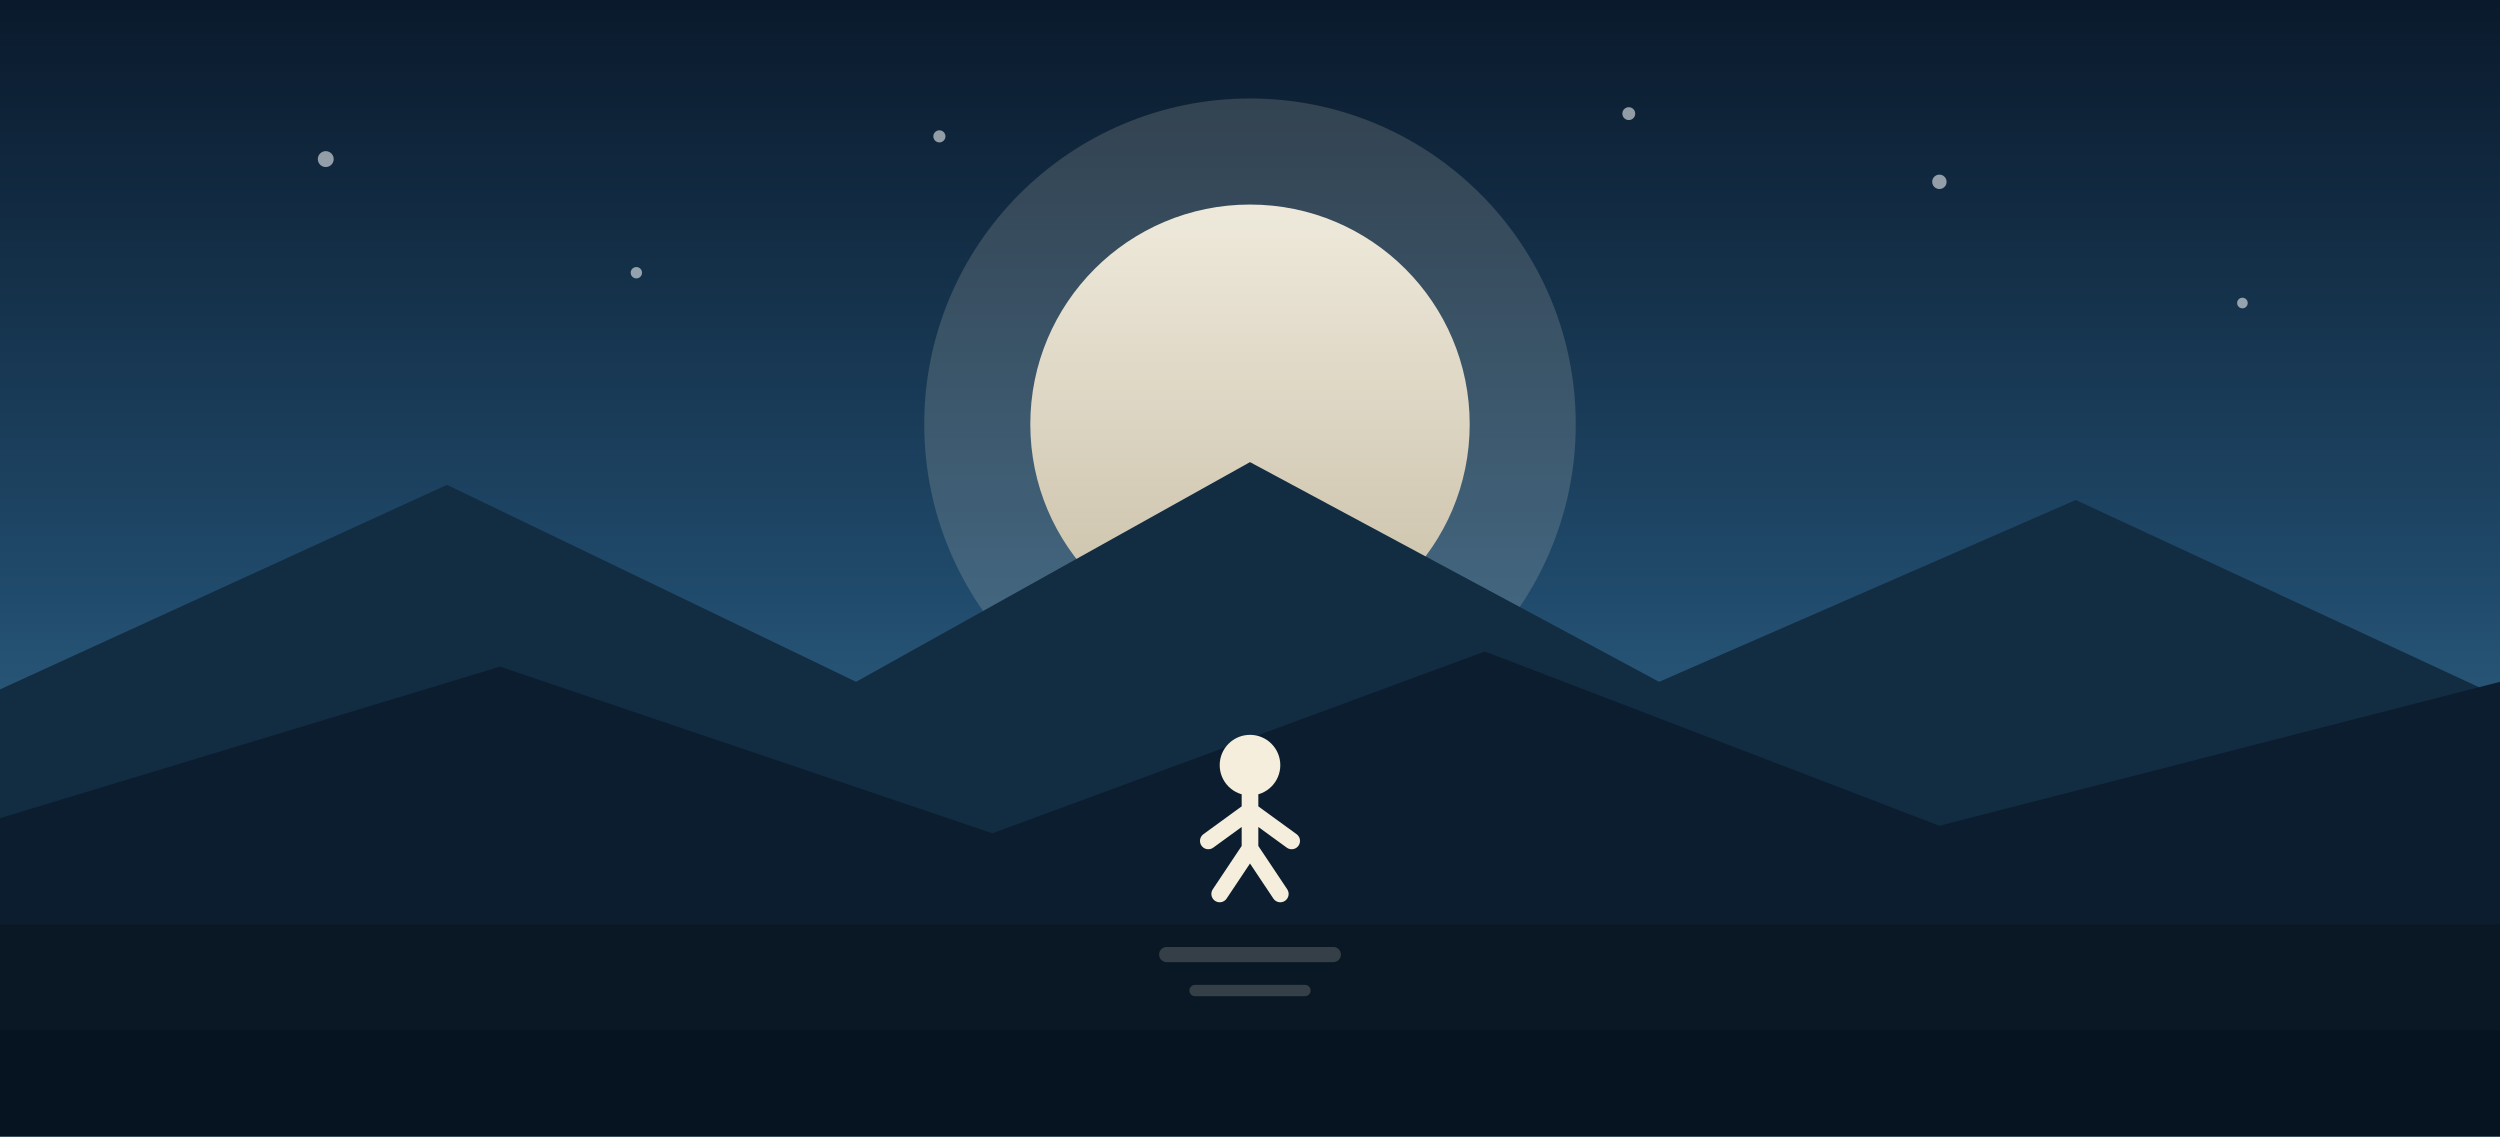
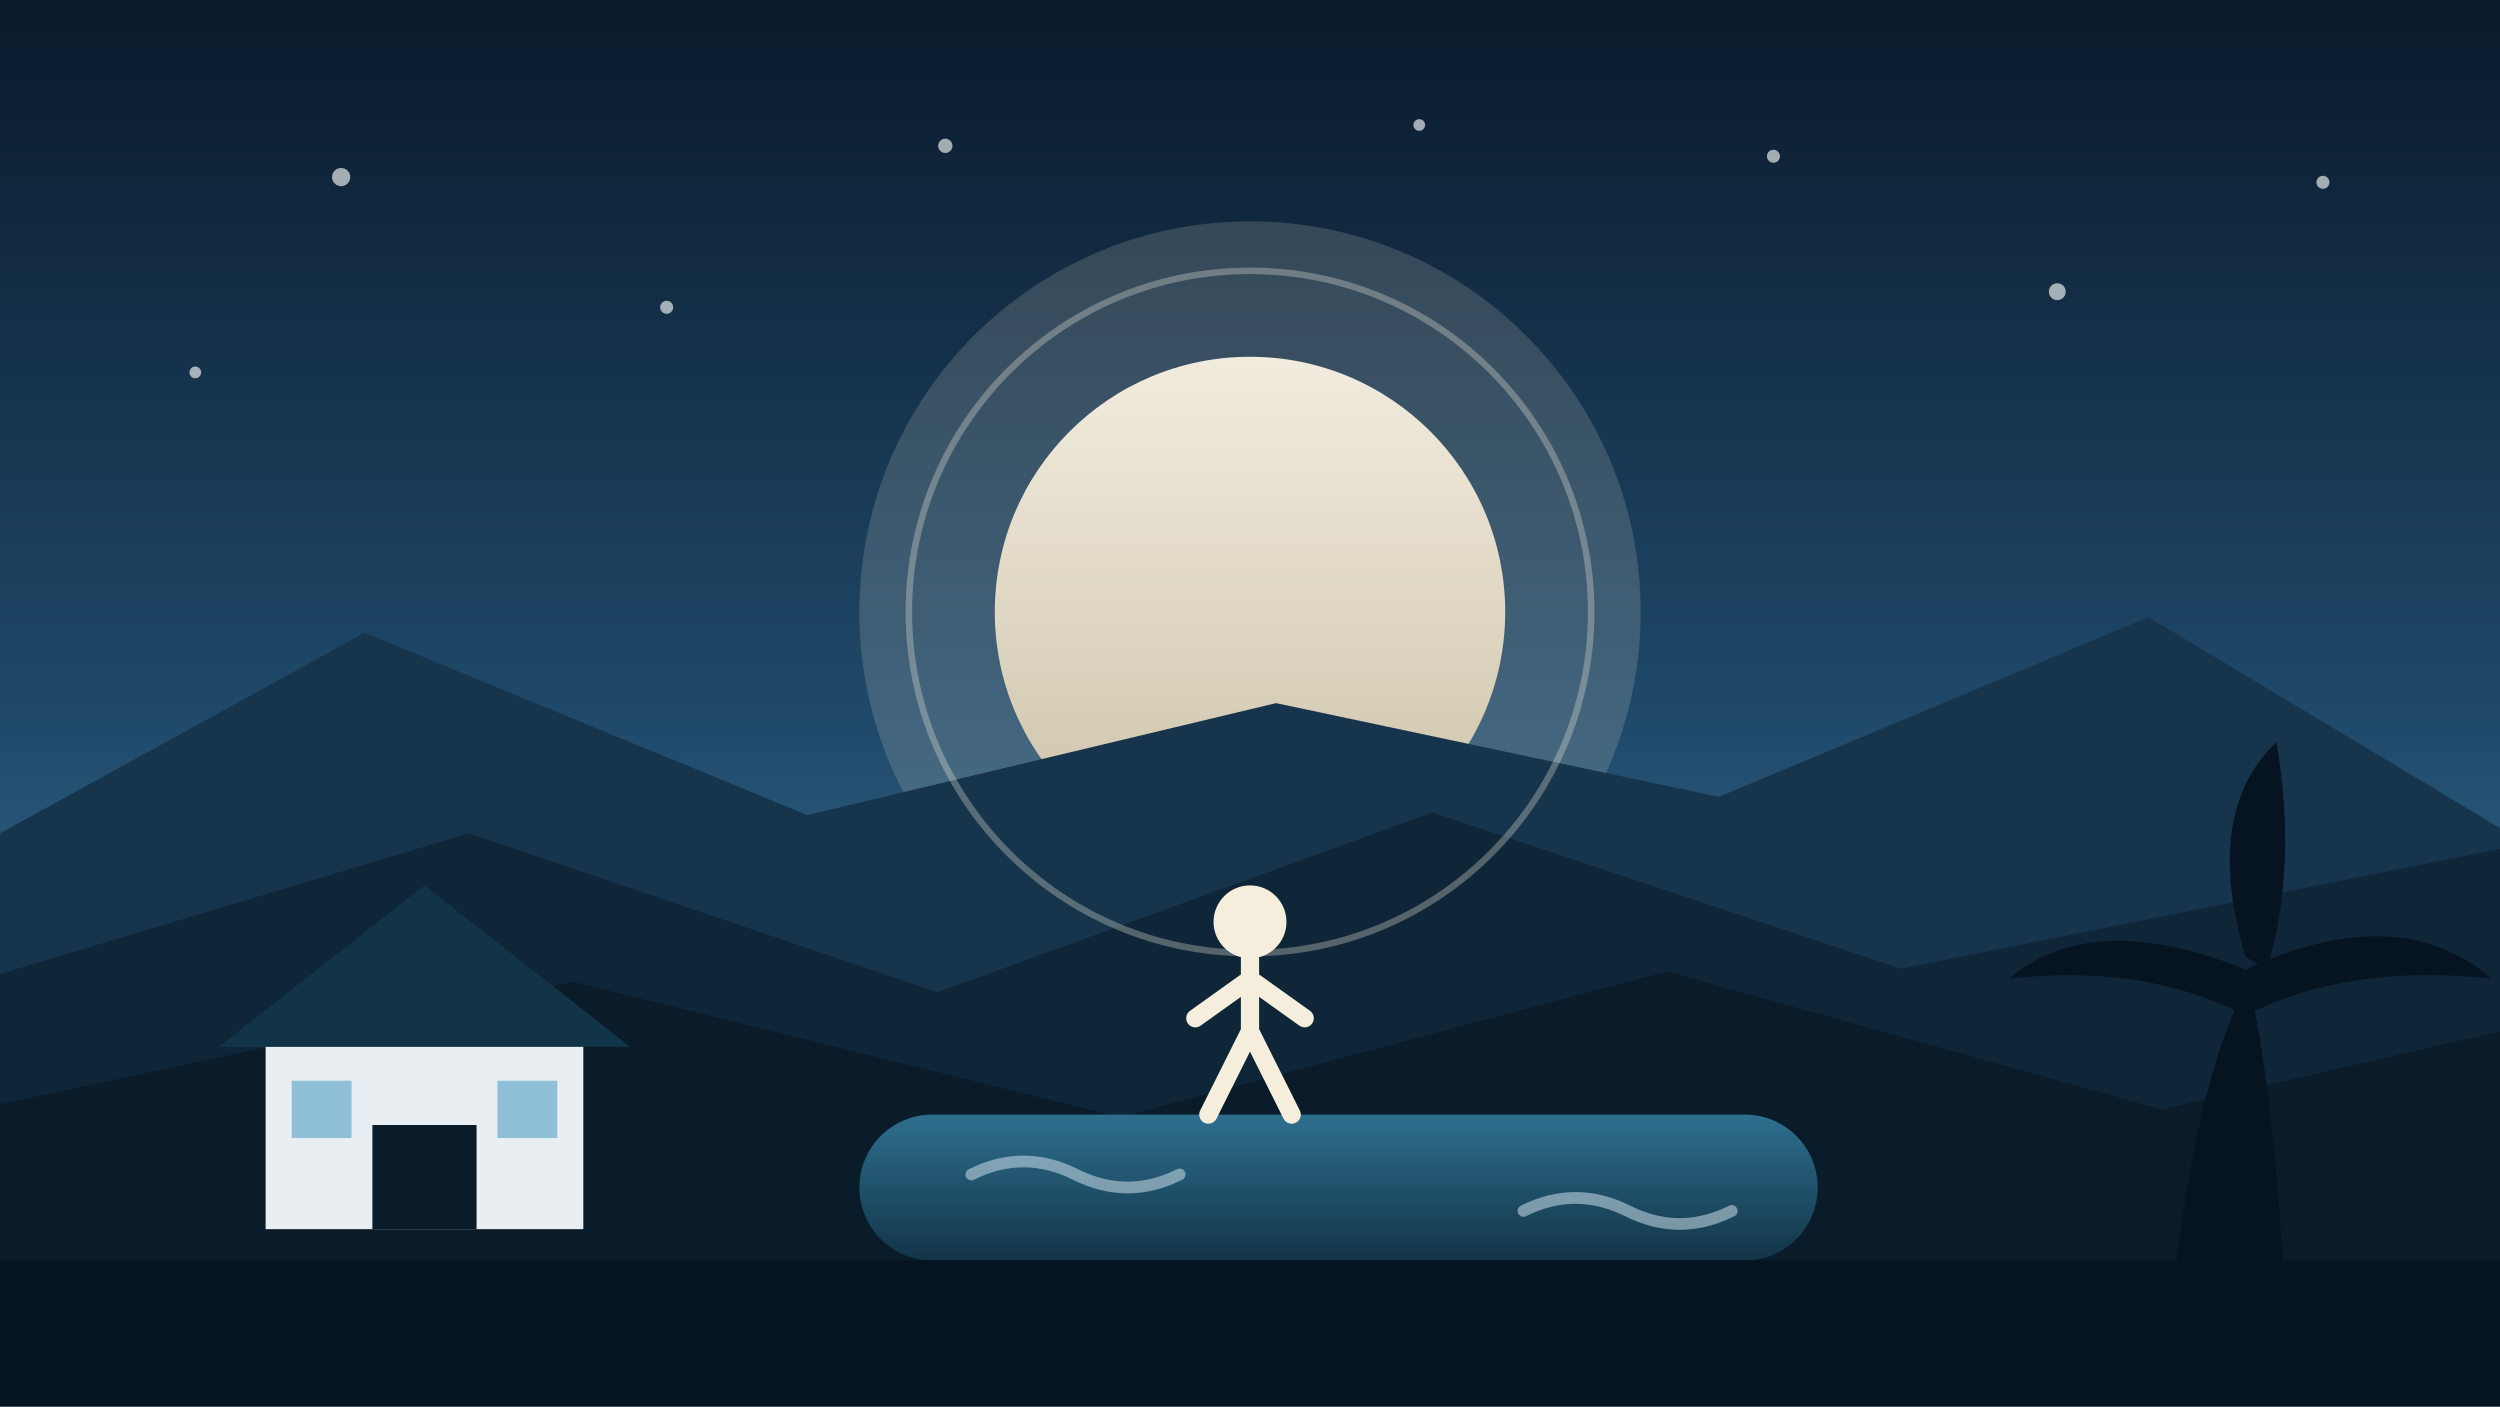
- <svg xmlns="http://www.w3.org/2000/svg" viewBox="0 0 660 300" width="660" height="300" role="img" aria-label="Leaders Rest and Renewal Retreat poster">
+ <svg xmlns="http://www.w3.org/2000/svg" viewBox="0 0 1920 1080" width="1920" height="1080" preserveAspectRatio="xMidYMid slice" role="img" aria-label="Leaders Rest and Renewal Retreat poster">
  <defs>
    <linearGradient id="skyl" x1="0" y1="0" x2="0" y2="1">
      <stop offset="0%" stop-color="#0A1A2C" />
      <stop offset="52%" stop-color="#204A6B" />
-       <stop offset="100%" stop-color="#4986A6" />
+       <stop offset="100%" stop-color="#4E8CAC" />
    </linearGradient>
    <linearGradient id="sunl" x1="0" y1="0" x2="0" y2="1">
      <stop offset="0%" stop-color="#F7F1E2" />
      <stop offset="100%" stop-color="#CFC3A8" />
    </linearGradient>
-     <clipPath id="clipl">
-       <rect width="660" height="300" rx="0" />
-     </clipPath>
+     <linearGradient id="watl" x1="0" y1="0" x2="0" y2="1">
+       <stop offset="0%" stop-color="#2E6F8E" />
+       <stop offset="100%" stop-color="#123448" />
+     </linearGradient>
  </defs>
-   <g clip-path="url(#clipl)">
-     <rect width="660" height="300" fill="url(#skyl)" />
-     <circle cx="330" cy="112" r="86" fill="#F7F1E2" opacity=".16" />
-     <circle cx="330" cy="112" r="58" fill="url(#sunl)" opacity=".95" />
-     <g fill="#FFFFFF" opacity=".55">
-       <circle cx="86" cy="42" r="2.1" />
-       <circle cx="168" cy="72" r="1.5" />
-       <circle cx="512" cy="48" r="1.9" />
-       <circle cx="592" cy="80" r="1.4" />
-       <circle cx="248" cy="36" r="1.6" />
-       <circle cx="430" cy="30" r="1.7" />
-     </g>
-     <path d="M0 182 L118 128 L226 180 L330 122 L438 180 L548 132 L660 184 L660 300 L0 300 Z" fill="#122C42" />
-     <path d="M0 216 L132 176 L262 220 L392 172 L512 218 L660 180 L660 300 L0 300 Z" fill="#0B1D2E" />
-     <g transform="translate(330,202.0)">
-       <circle cx="0" cy="0" r="8.0" fill="#F5EEDC" />
-       <path d="M0 8.0 L0 22 M0 12 L-11 20 M0 12 L11 20 M0 22 L-8 34 M0 22 L8 34" stroke="#F5EEDC" stroke-width="4.4" stroke-linecap="round" fill="none" />
-     </g>
-     <rect y="244" width="660" height="30" fill="#0A1826" />
-     <g fill="#F5EEDC" opacity=".18">
-       <rect x="306" y="250" width="48" height="4" rx="2" />
-       <rect x="314" y="260" width="32" height="3" rx="1.5" />
-     </g>
-     <rect y="272" width="660" height="28" fill="#061421" />
+   <rect width="1920" height="1080" fill="url(#skyl)" />
+   <g fill="#FFFFFF" opacity=".62">
+     <circle cx="262" cy="136" r="7" />
+     <circle cx="512" cy="236" r="5" />
+     <circle cx="726" cy="112" r="5.5" />
+     <circle cx="1362" cy="120" r="5" />
+     <circle cx="1580" cy="224" r="6.5" />
+     <circle cx="1784" cy="140" r="5" />
+     <circle cx="150" cy="286" r="4.5" />
+     <circle cx="1090" cy="96" r="4.5" />
  </g>
+   <circle cx="960" cy="470" r="300" fill="#F7F1E2" opacity=".16" />
+   <circle cx="960" cy="470" r="196" fill="url(#sunl)" opacity=".97" />
+   <path d="M0 640 L280 486 L620 626 L980 540 L1320 612 L1650 474 L1920 636 L1920 1080 L0 1080 Z" fill="#16344C" />
+   <path d="M0 748 L360 640 L720 762 L1100 624 L1460 744 L1920 652 L1920 1080 L0 1080 Z" fill="#0F2639" />
+   <path d="M0 848 L440 754 L860 858 L1280 746 L1660 852 L1920 792 L1920 1080 L0 1080 Z" fill="#0A1B29" />
+   <g transform="translate(326,726)">
+     <path d="M-158 78 L0 -46 L158 78 Z" fill="#123448" />
+     <rect x="-122" y="78" width="244" height="140" fill="#E8EEF2" />
+     <rect x="-40" y="138" width="80" height="80" fill="#0A1B29" />
+     <rect x="-102" y="104" width="46" height="44" fill="#8FC0D8" />
+     <rect x="56" y="104" width="46" height="44" fill="#8FC0D8" />
+   </g>
+   <g transform="translate(1668,846) scale(1.18)">
+     <path d="M0 130 q16 -148 50 -208 q16 68 24 208 Z" fill="#061421" />
+     <path d="M48 -86 q-100 -40 -154 6 q88 -10 154 24 Z" fill="#061421" />
+     <path d="M48 -86 q100 -46 160 6 q-94 -10 -160 24 Z" fill="#061421" />
+     <path d="M48 -94 q-28 -94 20 -140 q14 80 -6 148 Z" fill="#061421" />
+   </g>
+   <rect x="660" y="856" width="736" height="112" rx="56" fill="url(#watl)" />
+   <g stroke="#DCEBF3" stroke-width="9" opacity=".5" fill="none" stroke-linecap="round">
+     <path d="M746 902 q40 -20 80 0 t80 0" />
+     <path d="M1170 930 q40 -20 80 0 t80 0" />
+   </g>
+   <g transform="translate(960,708)">
+     <circle cx="0" cy="0" r="28" fill="#F5EEDC" />
+     <path d="M0 28 L0 84 M0 44 L-42 74 M0 44 L42 74 M0 84 L-32 148 M0 84 L32 148" stroke="#F5EEDC" stroke-width="14" stroke-linecap="round" fill="none" />
+   </g>
+   <circle cx="960" cy="470" r="262" fill="none" stroke="#F7F1E2" stroke-width="5" opacity=".3" />
+   <rect y="968" width="1920" height="112" fill="#061421" />
</svg>
